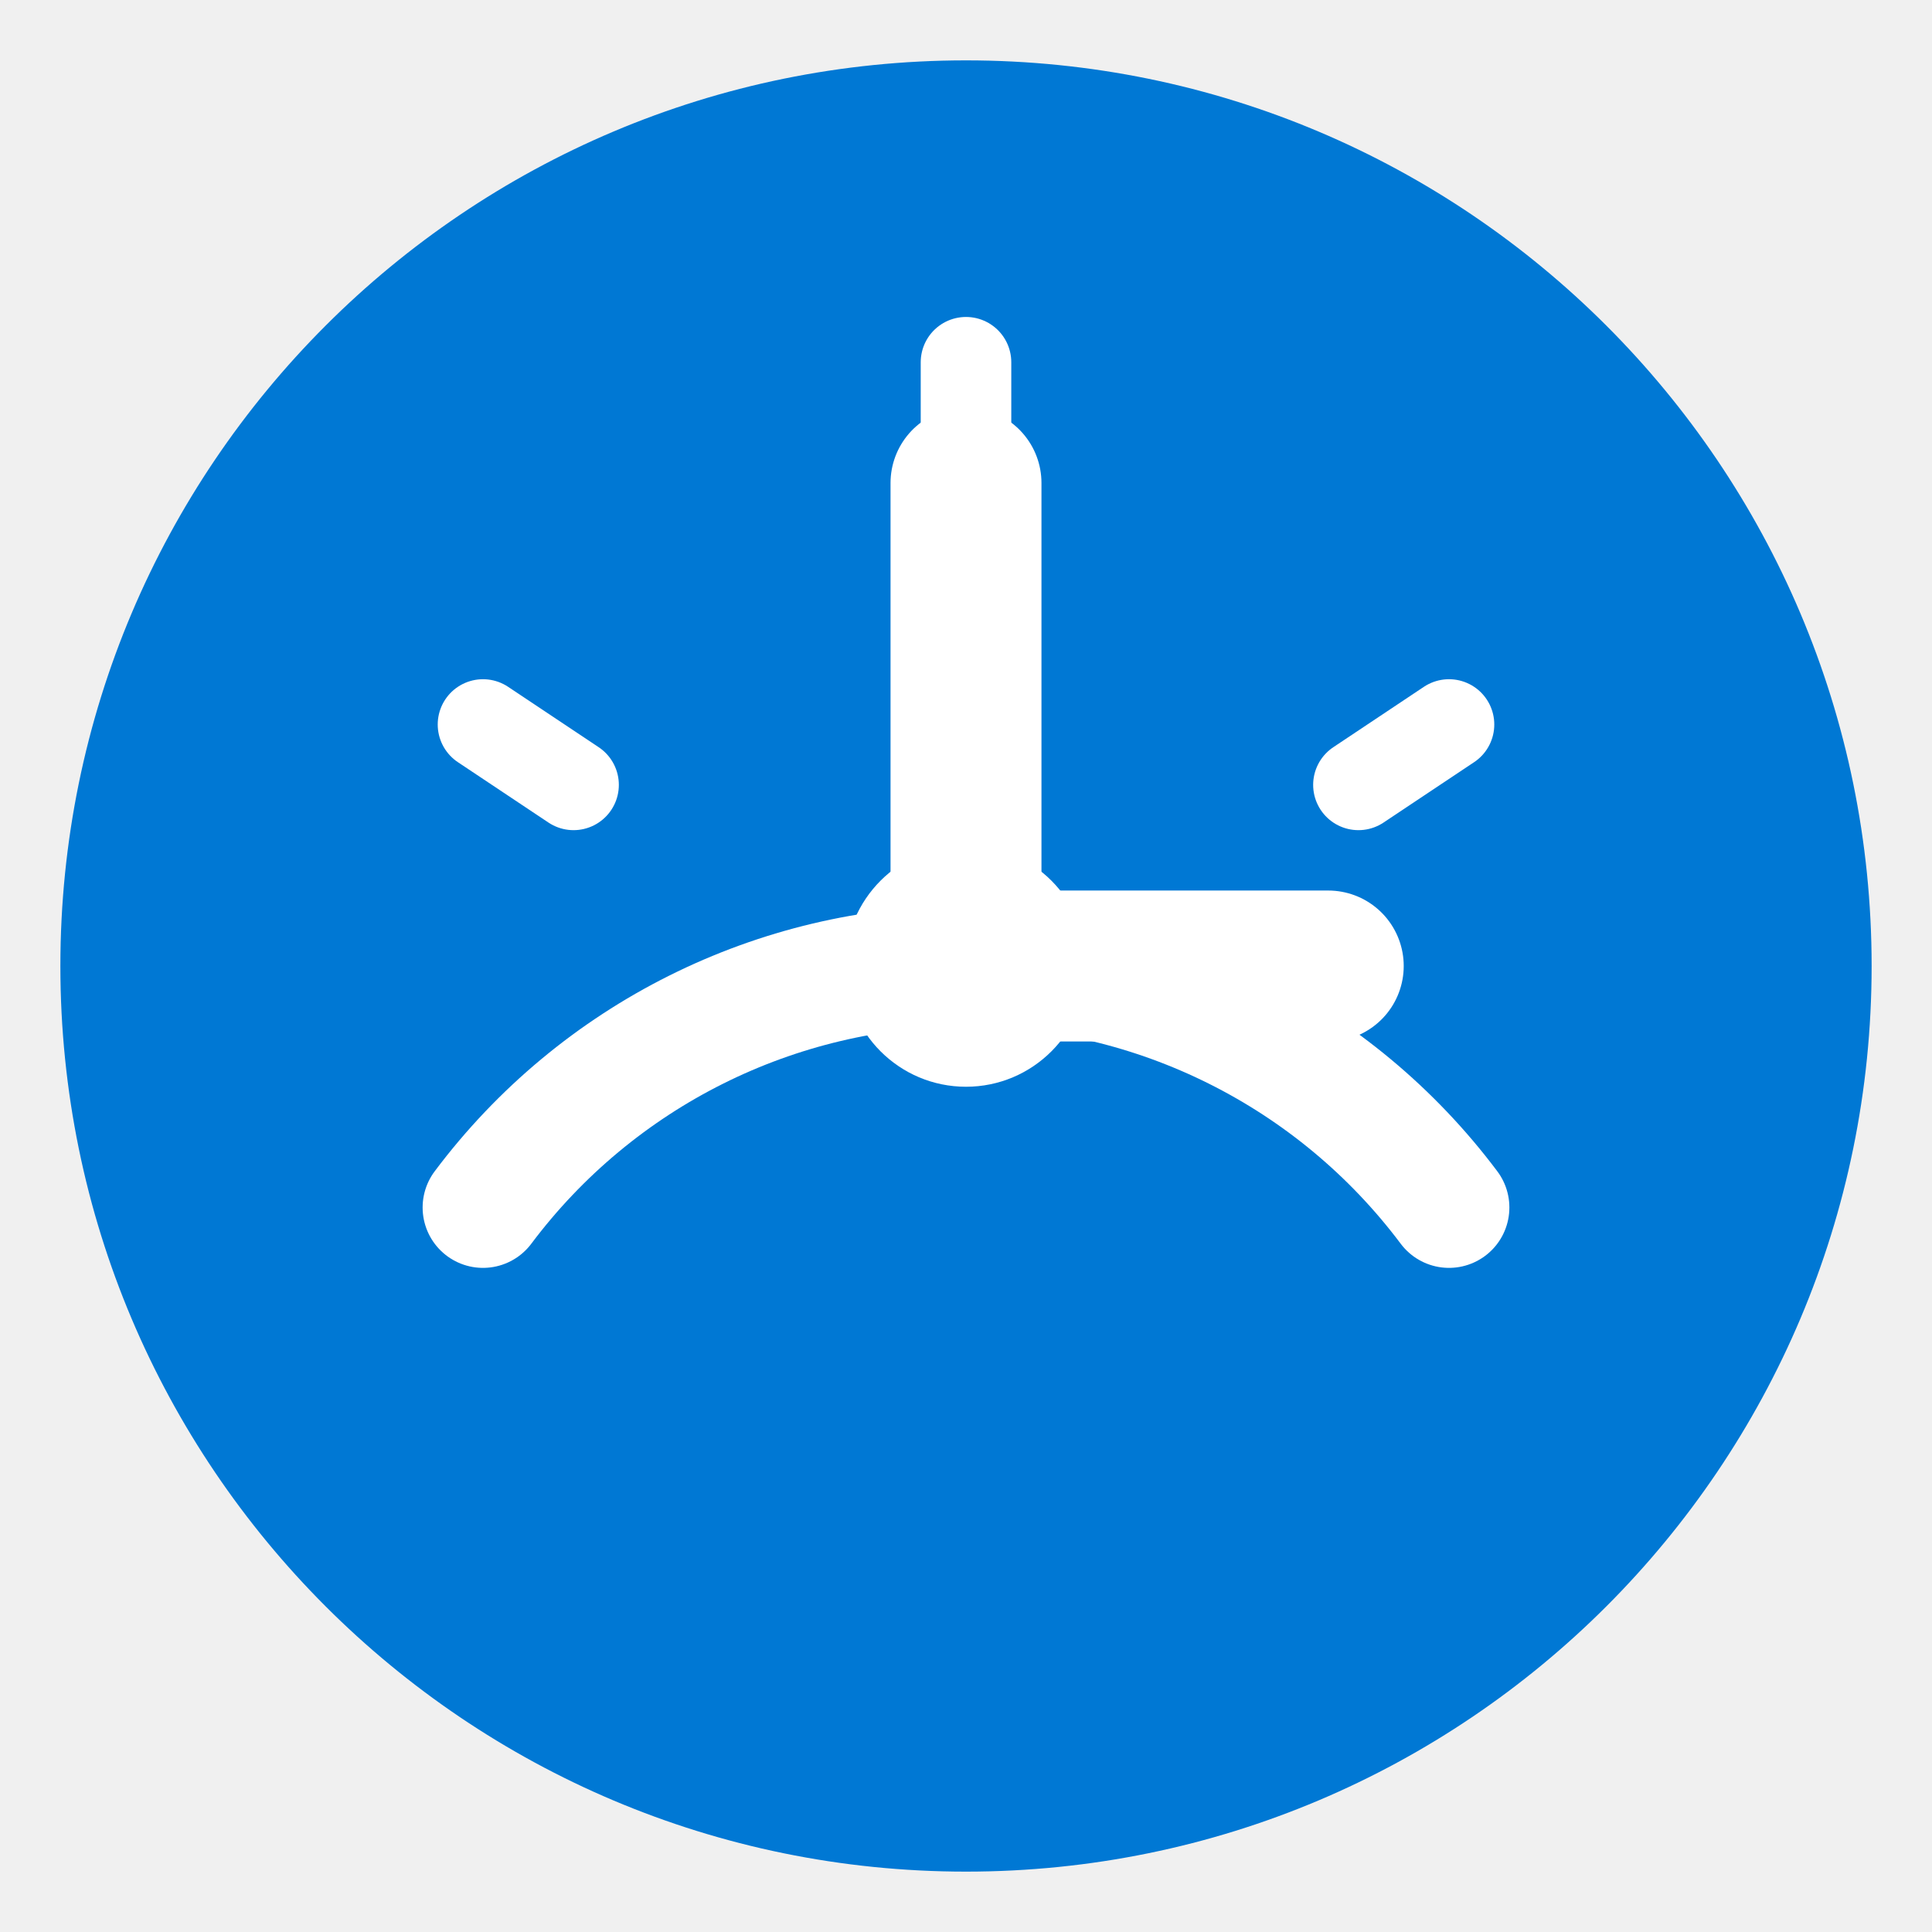
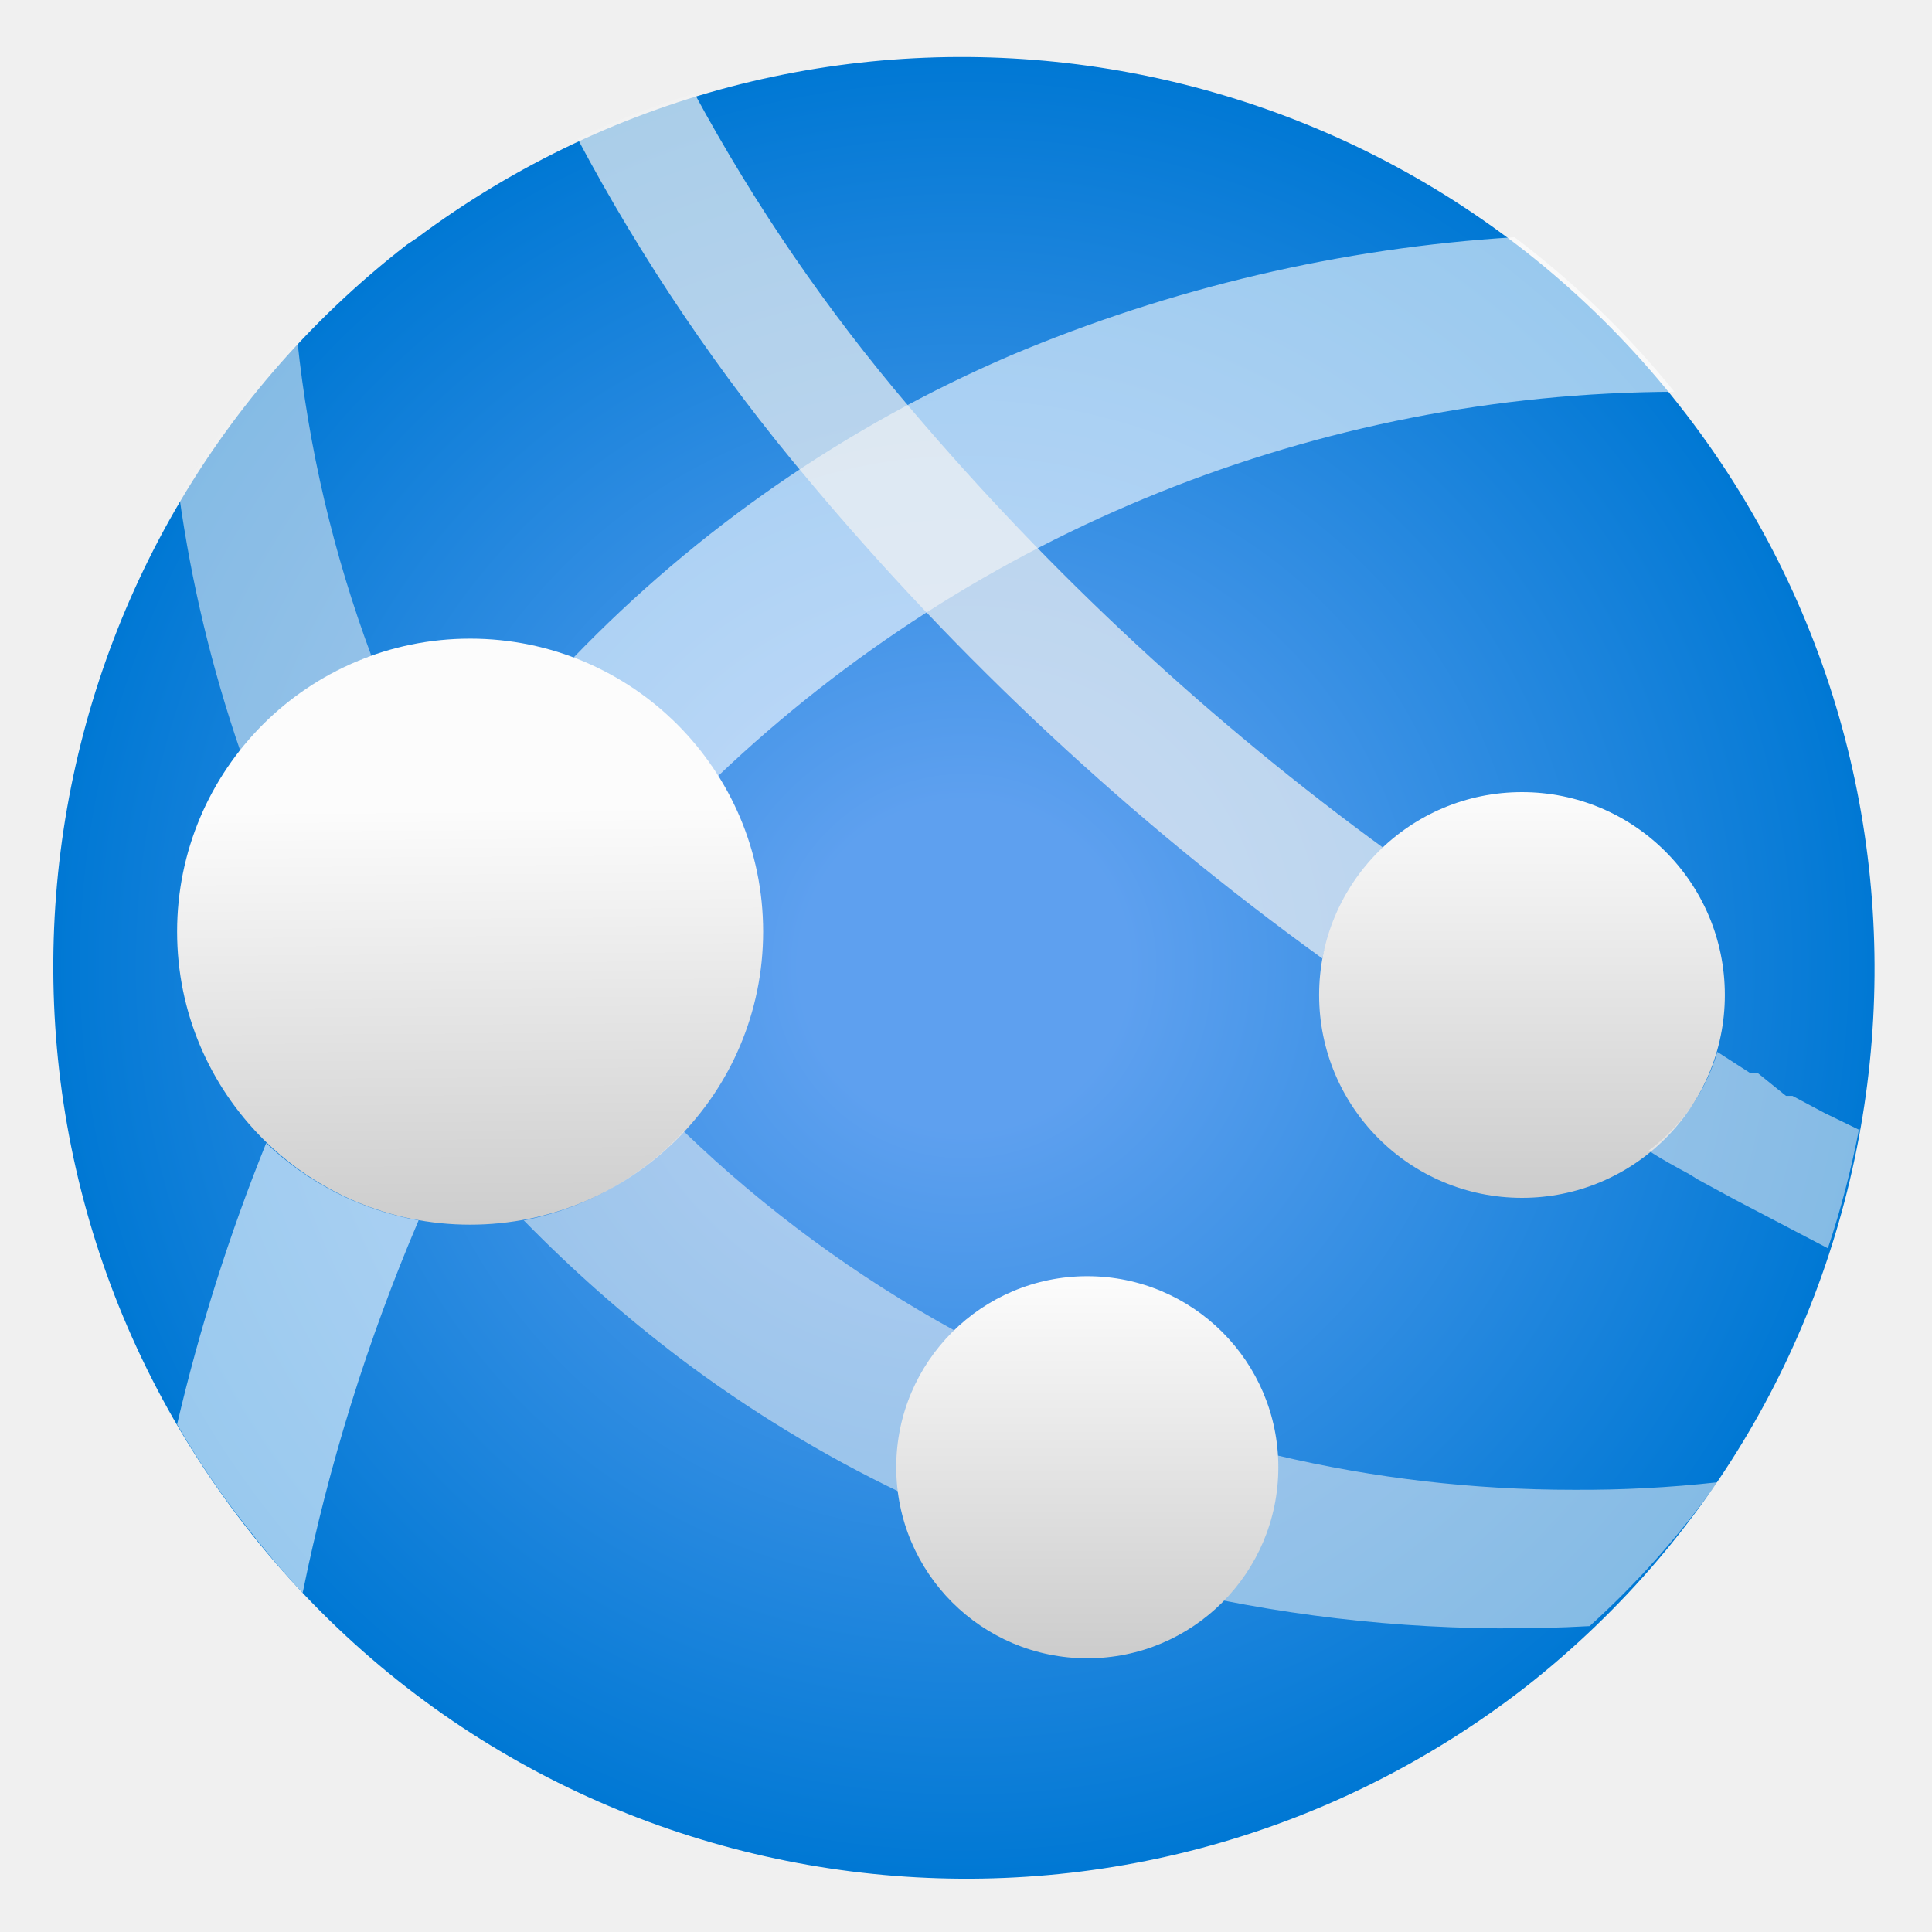
- <svg xmlns="http://www.w3.org/2000/svg" viewBox="0 0 32 32">
-   <circle cx="16" cy="16" r="15" fill="#0078d4" />
-   <path d="M16 8 L16 16 L22 16" stroke="white" stroke-width="2.5" stroke-linecap="round" fill="none" />
-   <circle cx="16" cy="16" r="2" fill="white" />
-   <path d="M8 20 A10 10 0 0 1 24 20" stroke="white" stroke-width="2" stroke-linecap="round" fill="none" />
-   <line x1="16" y1="6" x2="16" y2="8" stroke="white" stroke-width="1.5" stroke-linecap="round" />
-   <line x1="24" y1="12" x2="22.5" y2="13" stroke="white" stroke-width="1.5" stroke-linecap="round" />
-   <line x1="8" y1="12" x2="9.5" y2="13" stroke="white" stroke-width="1.5" stroke-linecap="round" />
+ <svg xmlns="http://www.w3.org/2000/svg" viewBox="0 0 18 18">
+   <defs>
+     <radialGradient id="appservices-radial" cx="13428.81" cy="3518.86" r="56.67" gradientTransform="translate(-2005.33 -518.83) scale(0.15)" gradientUnits="userSpaceOnUse">
+       <stop offset="0.18" stop-color="#5ea0ef" />
+       <stop offset="1" stop-color="#0078d4" />
+     </radialGradient>
+     <linearGradient id="appservices-lin1" x1="4.4" y1="11.48" x2="4.37" y2="7.53" gradientUnits="userSpaceOnUse">
+       <stop offset="0" stop-color="#ccc" />
+       <stop offset="1" stop-color="#fcfcfc" />
+     </linearGradient>
+     <linearGradient id="appservices-lin2" x1="10.13" y1="15.45" x2="10.13" y2="11.9" gradientUnits="userSpaceOnUse">
+       <stop offset="0" stop-color="#ccc" />
+       <stop offset="1" stop-color="#fcfcfc" />
+     </linearGradient>
+     <linearGradient id="appservices-lin3" x1="14.18" y1="11.15" x2="14.18" y2="7.38" gradientUnits="userSpaceOnUse">
+       <stop offset="0" stop-color="#ccc" />
+       <stop offset="1" stop-color="#fcfcfc" />
+     </linearGradient>
+   </defs>
+   <path d="M14.21,15.72A8.5,8.5,0,0,1,3.79,2.28l.09-.06a8.5,8.5,0,0,1,10.33,13.5" fill="url(#appservices-radial)" />
+   <path d="M6.69,7.23A13,13,0,0,1,15.6,3.65a8.47,8.47,0,0,0-1.49-1.44,14.34,14.34,0,0,0-4.69,1.1A12.54,12.54,0,0,0,5.34,6.13,2.76,2.76,0,0,1,6.69,7.23Z" fill="#fff" opacity="0.6" />
+   <path d="M2.48,10.65a17.86,17.86,0,0,0-.83,2.62,7.82,7.82,0,0,0,.62.92c.18.23.35.44.55.65A17.94,17.94,0,0,1,3.9,11.37,2.76,2.76,0,0,1,2.48,10.65Z" fill="#fff" opacity="0.6" />
+   <path d="M3.46,6.11a12,12,0,0,1-.69-2.94,8.15,8.15,0,0,0-1.1,1.45A12.69,12.69,0,0,0,2.24,7,2.69,2.69,0,0,1,3.46,6.11Z" fill="#f2f2f2" opacity="0.55" />
+   <circle cx="4.38" cy="8.68" r="2.73" fill="url(#appservices-lin1)" />
+   <path d="M8.36,13.67A1.77,1.77,0,0,1,8.9,12.4a11.88,11.88,0,0,1-2.53-1.86,2.74,2.74,0,0,1-1.49.83,13.1,13.1,0,0,0,1.45,1.28A12.12,12.12,0,0,0,8.38,13.9,1.79,1.79,0,0,1,8.36,13.67Z" fill="#f2f2f2" opacity="0.55" />
+   <path d="M14.66,13.88a12,12,0,0,1-2.76-.32.41.41,0,0,1,0,.11,1.75,1.75,0,0,1-.51,1.24,13.69,13.69,0,0,0,3.42.24A8.21,8.21,0,0,0,16,13.81,11.5,11.5,0,0,1,14.66,13.88Z" fill="#f2f2f2" opacity="0.55" />
+   <circle cx="10.13" cy="13.67" r="1.78" fill="url(#appservices-lin2)" />
+   <path d="M12.32,8.93a1.83,1.83,0,0,1,.61-1A25.5,25.5,0,0,1,8.47,3.79a16.91,16.91,0,0,1-2-2.92,7.64,7.64,0,0,0-1.09.42A18.14,18.14,0,0,0,7.53,4.47,26.44,26.44,0,0,0,12.32,8.93Z" fill="#f2f2f2" opacity="0.7" />
+   <circle cx="14.18" cy="9.27" r="1.89" fill="url(#appservices-lin3)" />
+   <path d="M17.35,10.54,17,10.37l0,0-.3-.16-.06,0L16.38,10l-.07,0L16,9.8a1.76,1.76,0,0,1-.64.92c.12.08.25.15.38.22l.08.05.35.19,0,0,.86.45h0a8.63,8.63,0,0,0,.29-1.11Z" fill="#f2f2f2" opacity="0.55" />
</svg>
